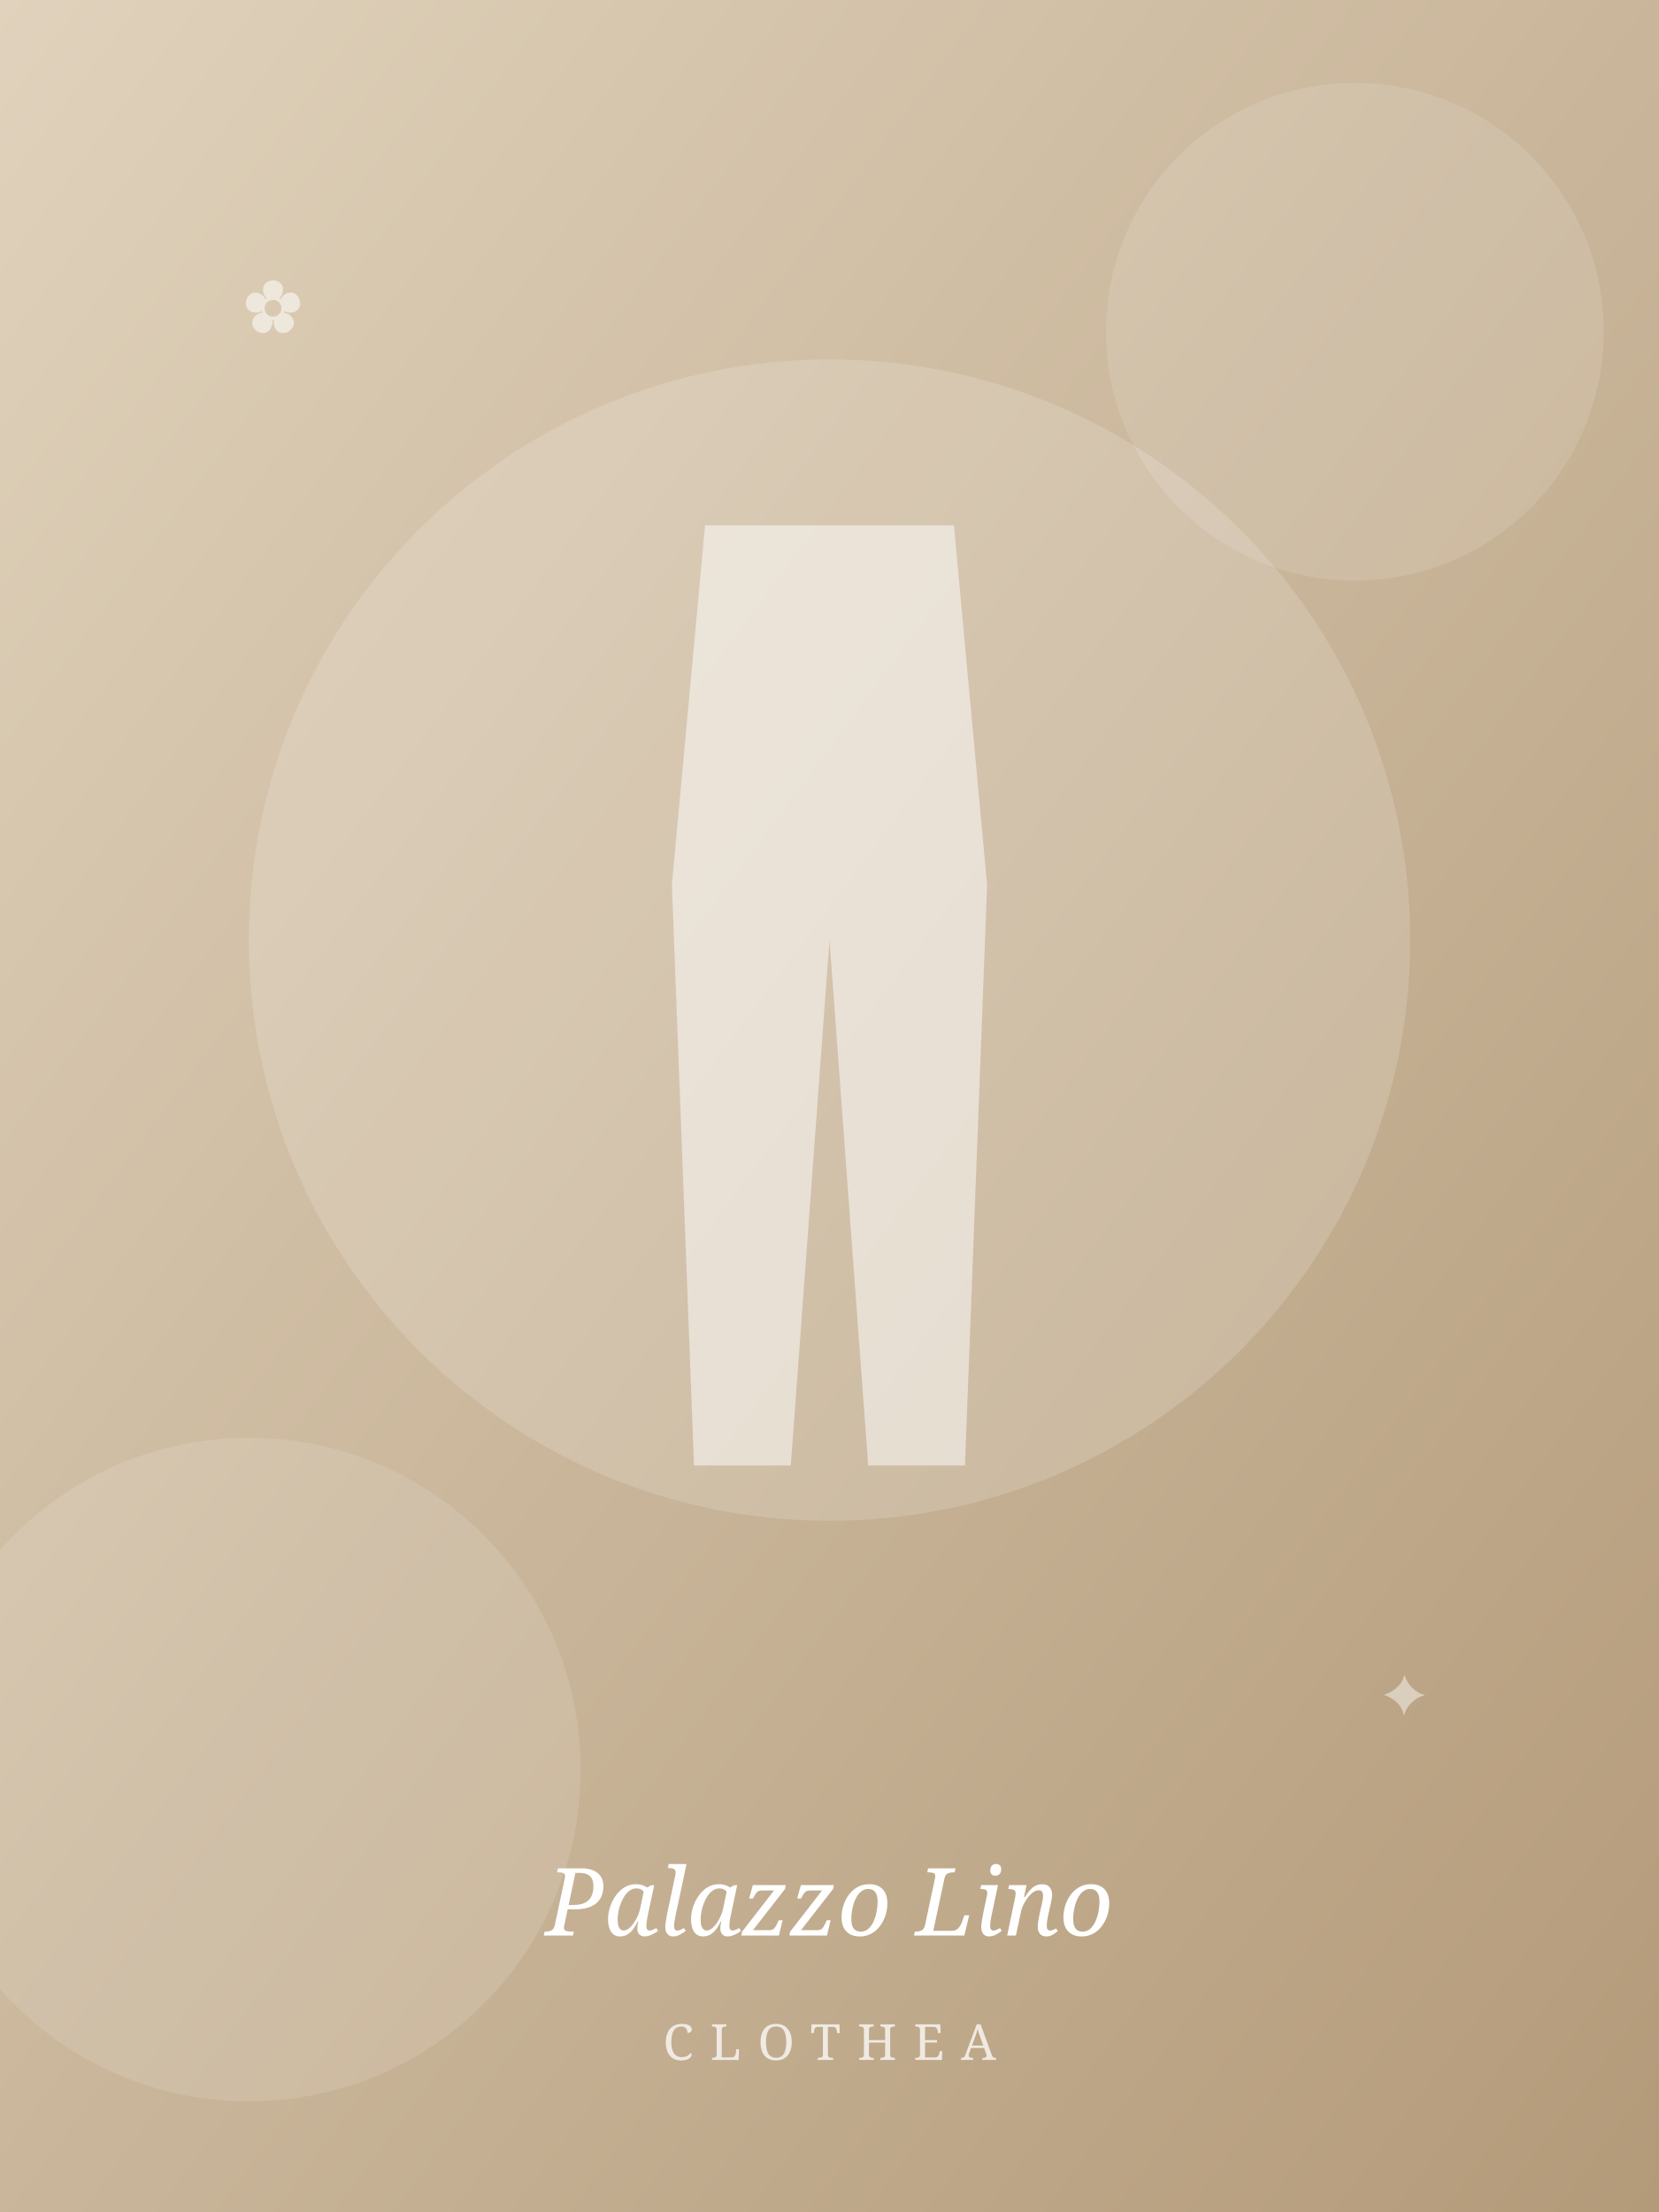
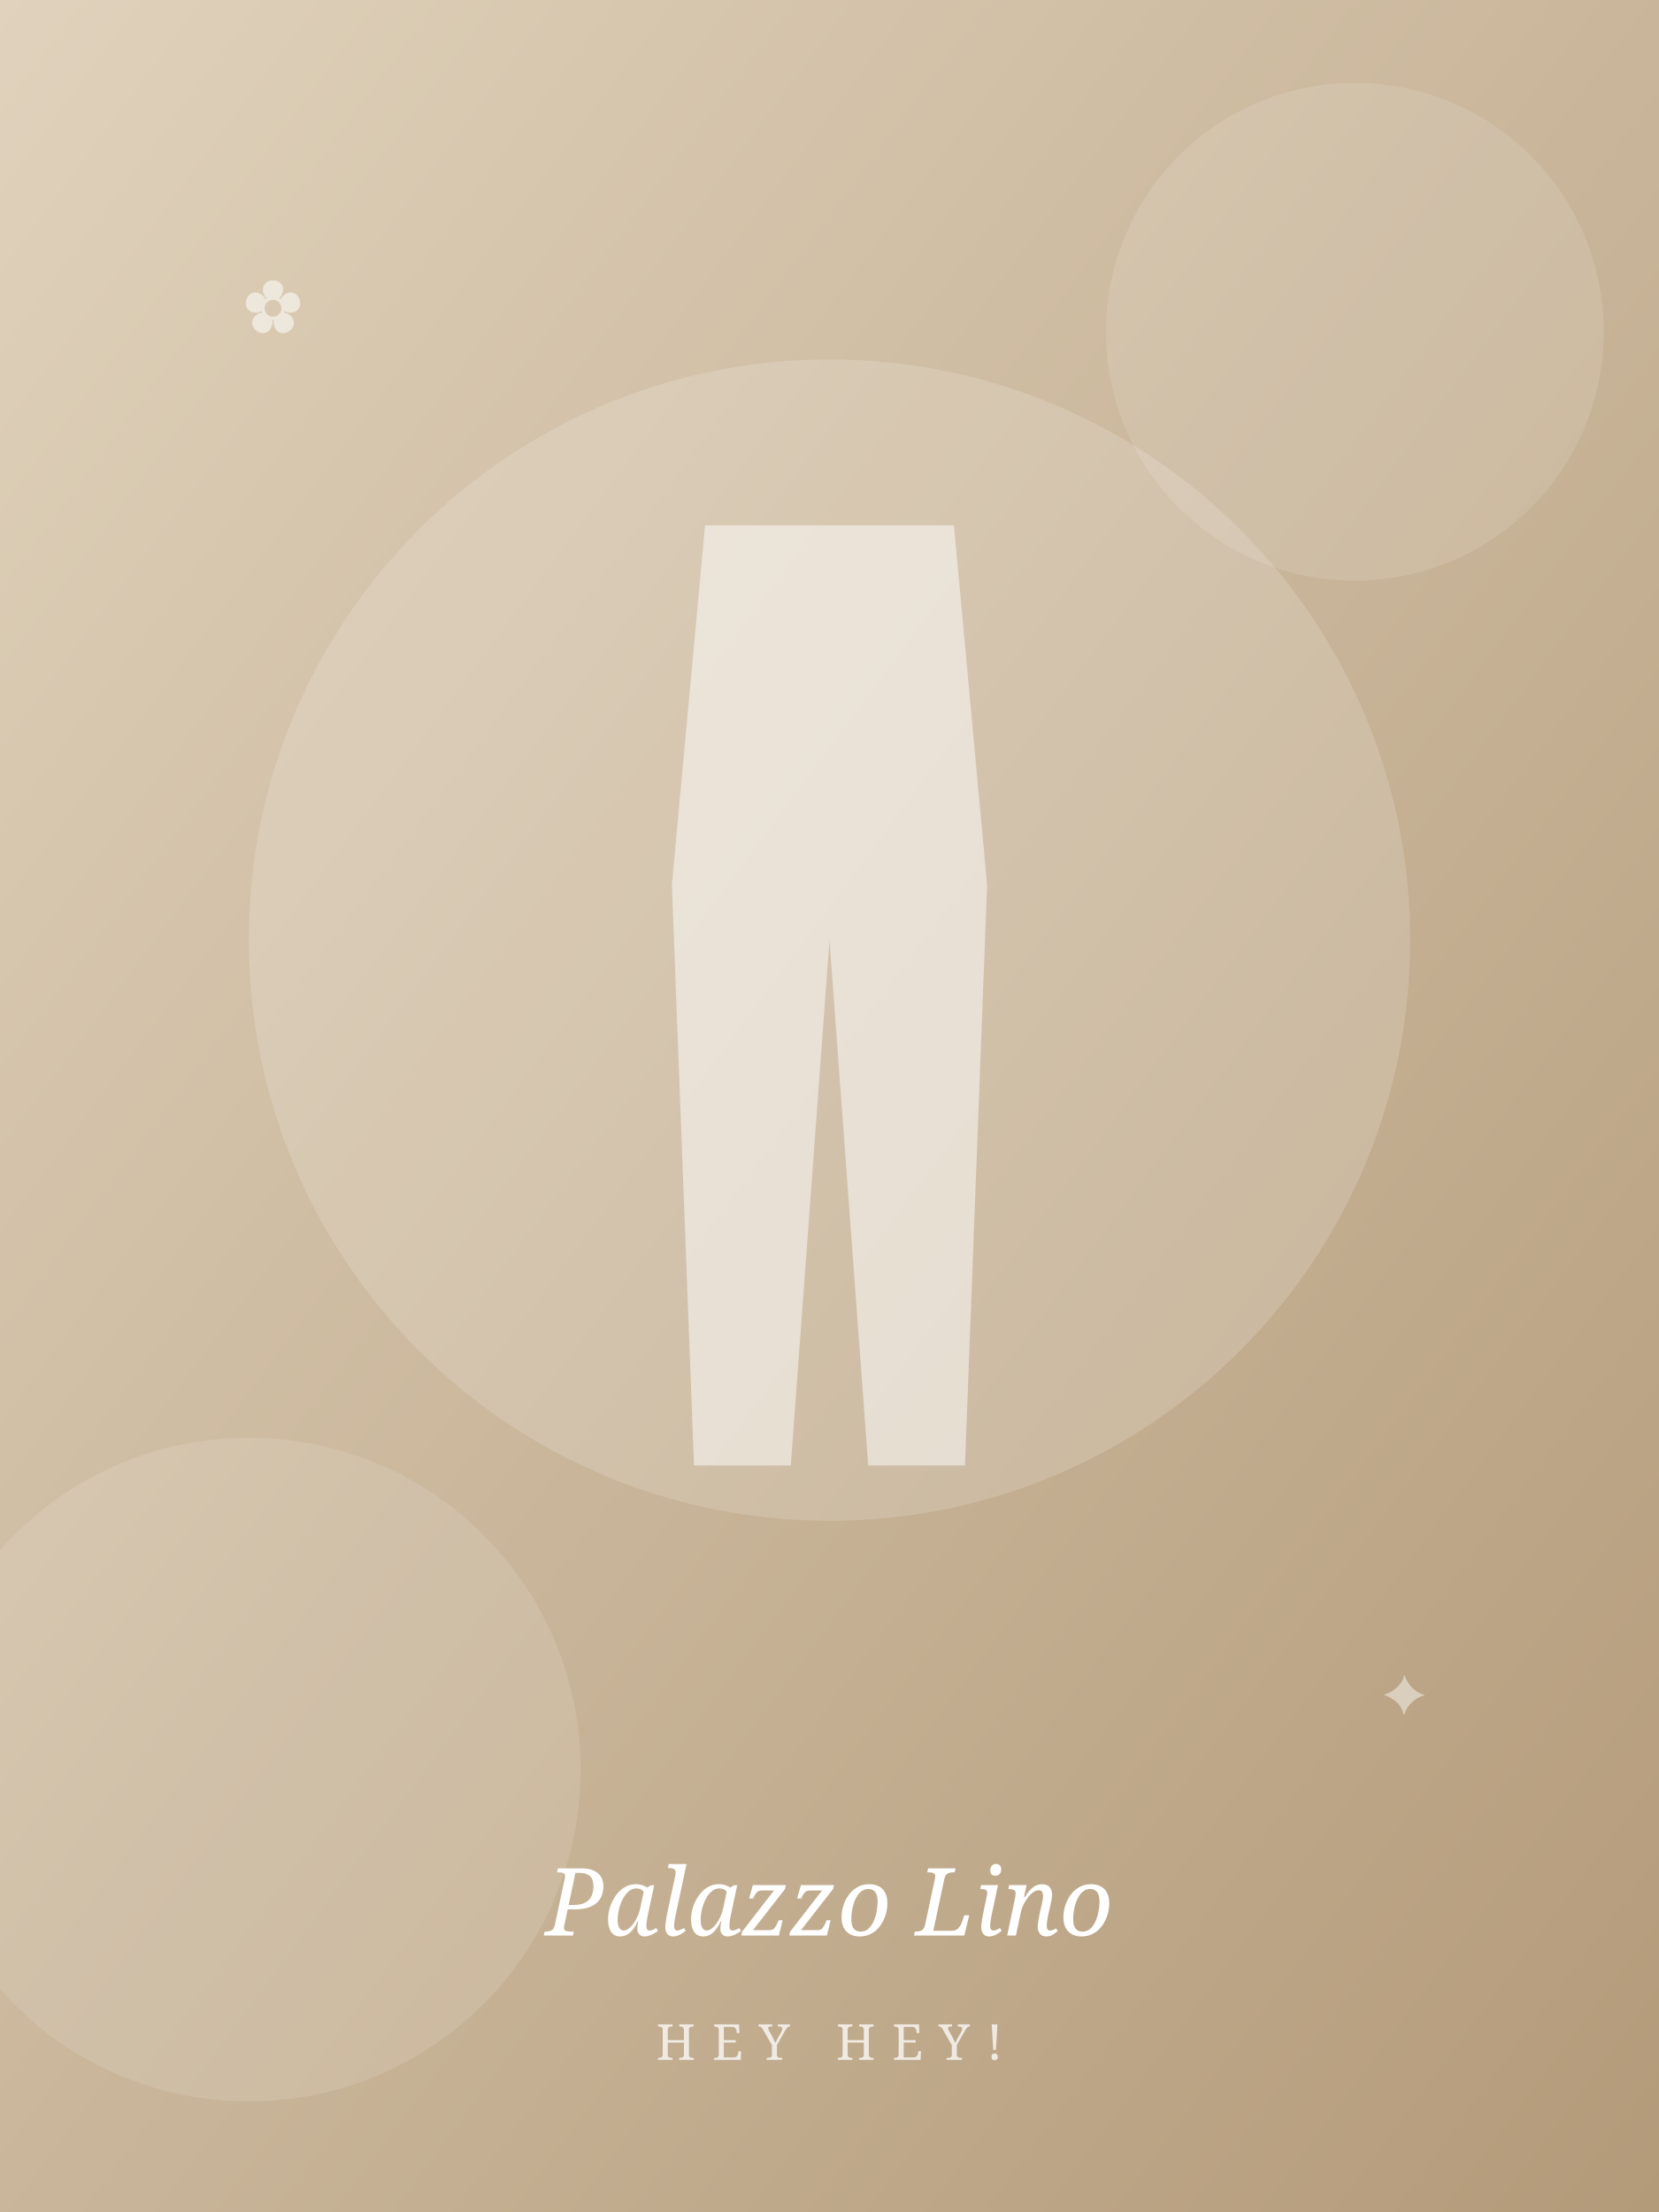
<svg xmlns="http://www.w3.org/2000/svg" width="600" height="800" viewBox="0 0 600 800">
  <defs>
    <linearGradient id="bg" x1="0" y1="0" x2="1" y2="1">
      <stop offset="0" stop-color="#e0d2bc" />
      <stop offset="1" stop-color="#b39a79" />
    </linearGradient>
  </defs>
  <rect width="600" height="800" fill="url(#bg)" />
  <circle cx="300" cy="340" r="210" fill="rgba(255,255,255,0.16)" />
  <circle cx="490" cy="120" r="90" fill="rgba(255,255,255,0.12)" />
  <circle cx="90" cy="640" r="120" fill="rgba(255,255,255,0.12)" />
  <text x="88" y="120" font-family="Georgia, serif" font-size="26" fill="rgba(255,255,255,0.55)">✿</text>
  <text x="500" y="620" font-family="Georgia, serif" font-size="20" fill="rgba(255,255,255,0.45)">✦</text>
  <path d="M255 190 l90 0 12 130 -8 210 -35 0 -14 -190 -14 190 -35 0 -8 -210 z" fill="rgba(255,255,255,0.5)" />
  <text x="300" y="700" font-family="Georgia, serif" font-size="34" font-style="italic" text-anchor="middle" fill="#ffffff">Palazzo Lino</text>
-   <text x="300" y="745" font-family="Georgia, serif" font-size="18" letter-spacing="6" text-anchor="middle" fill="#ffffff" opacity="0.75">CLOTHEA</text>
+   <text x="300" y="745" font-family="Georgia, serif" font-size="18" letter-spacing="6" text-anchor="middle" fill="#ffffff" opacity="0.75">HEY HEY!</text>
</svg>
